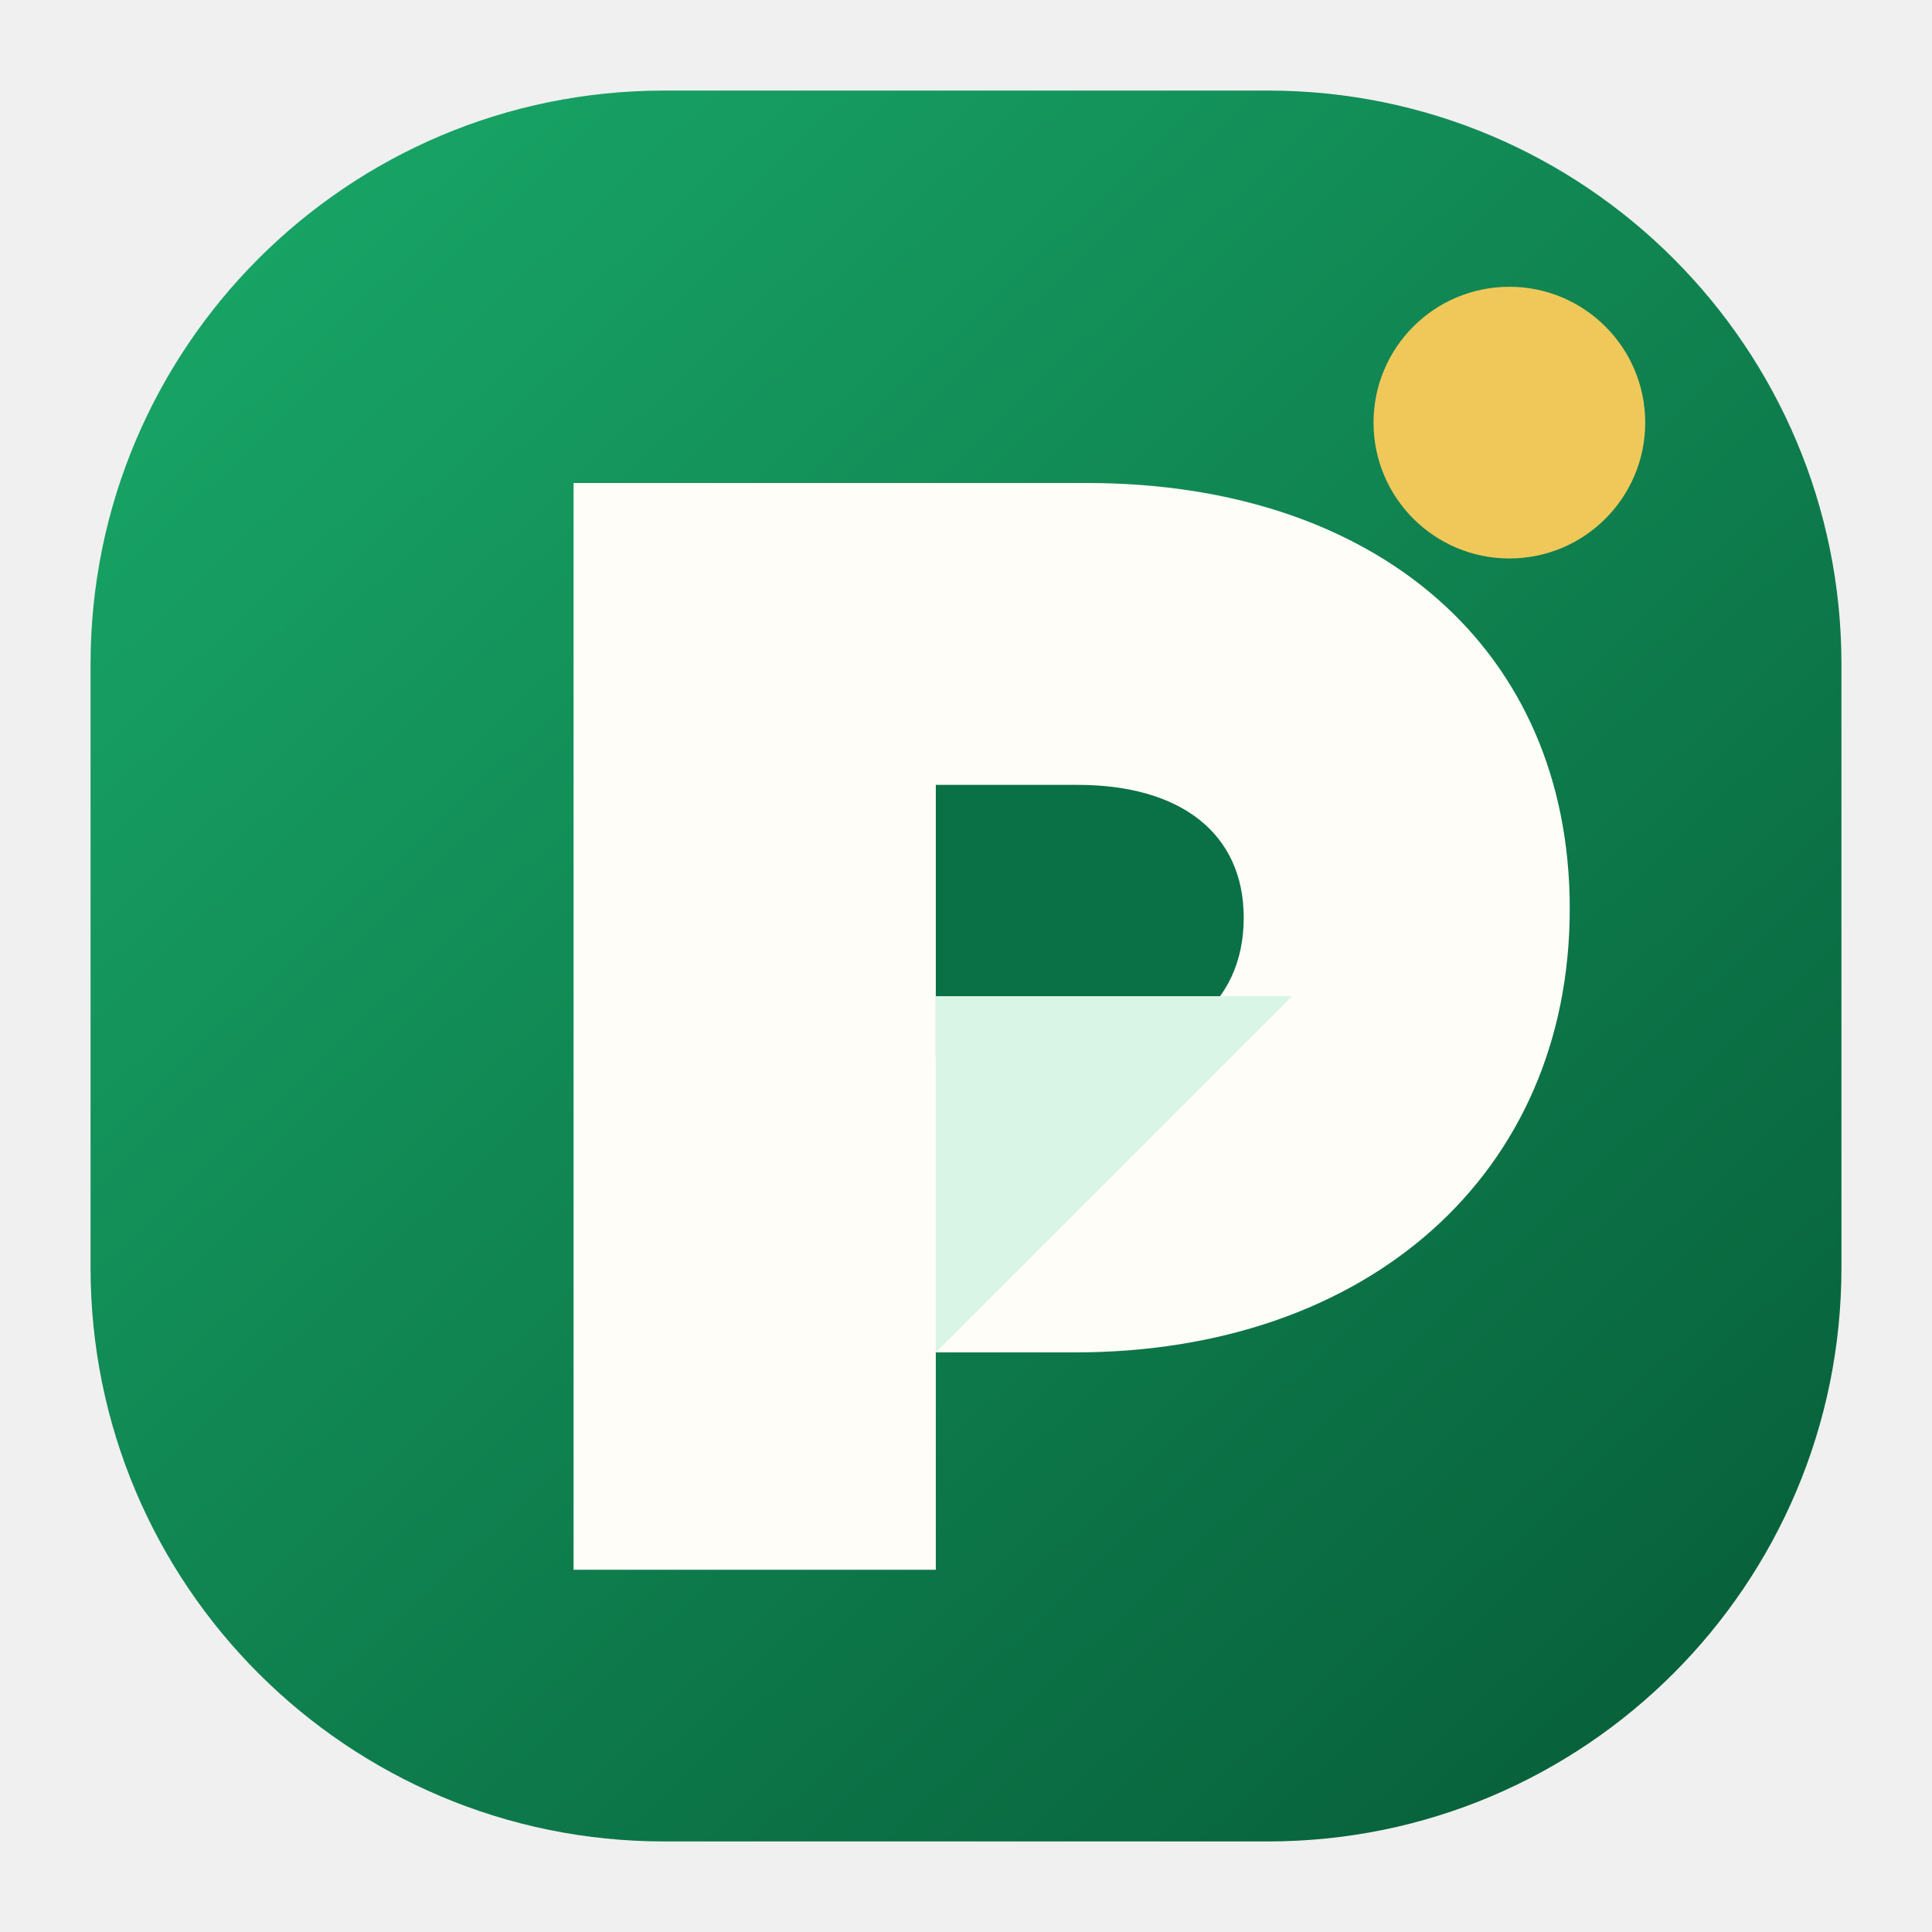
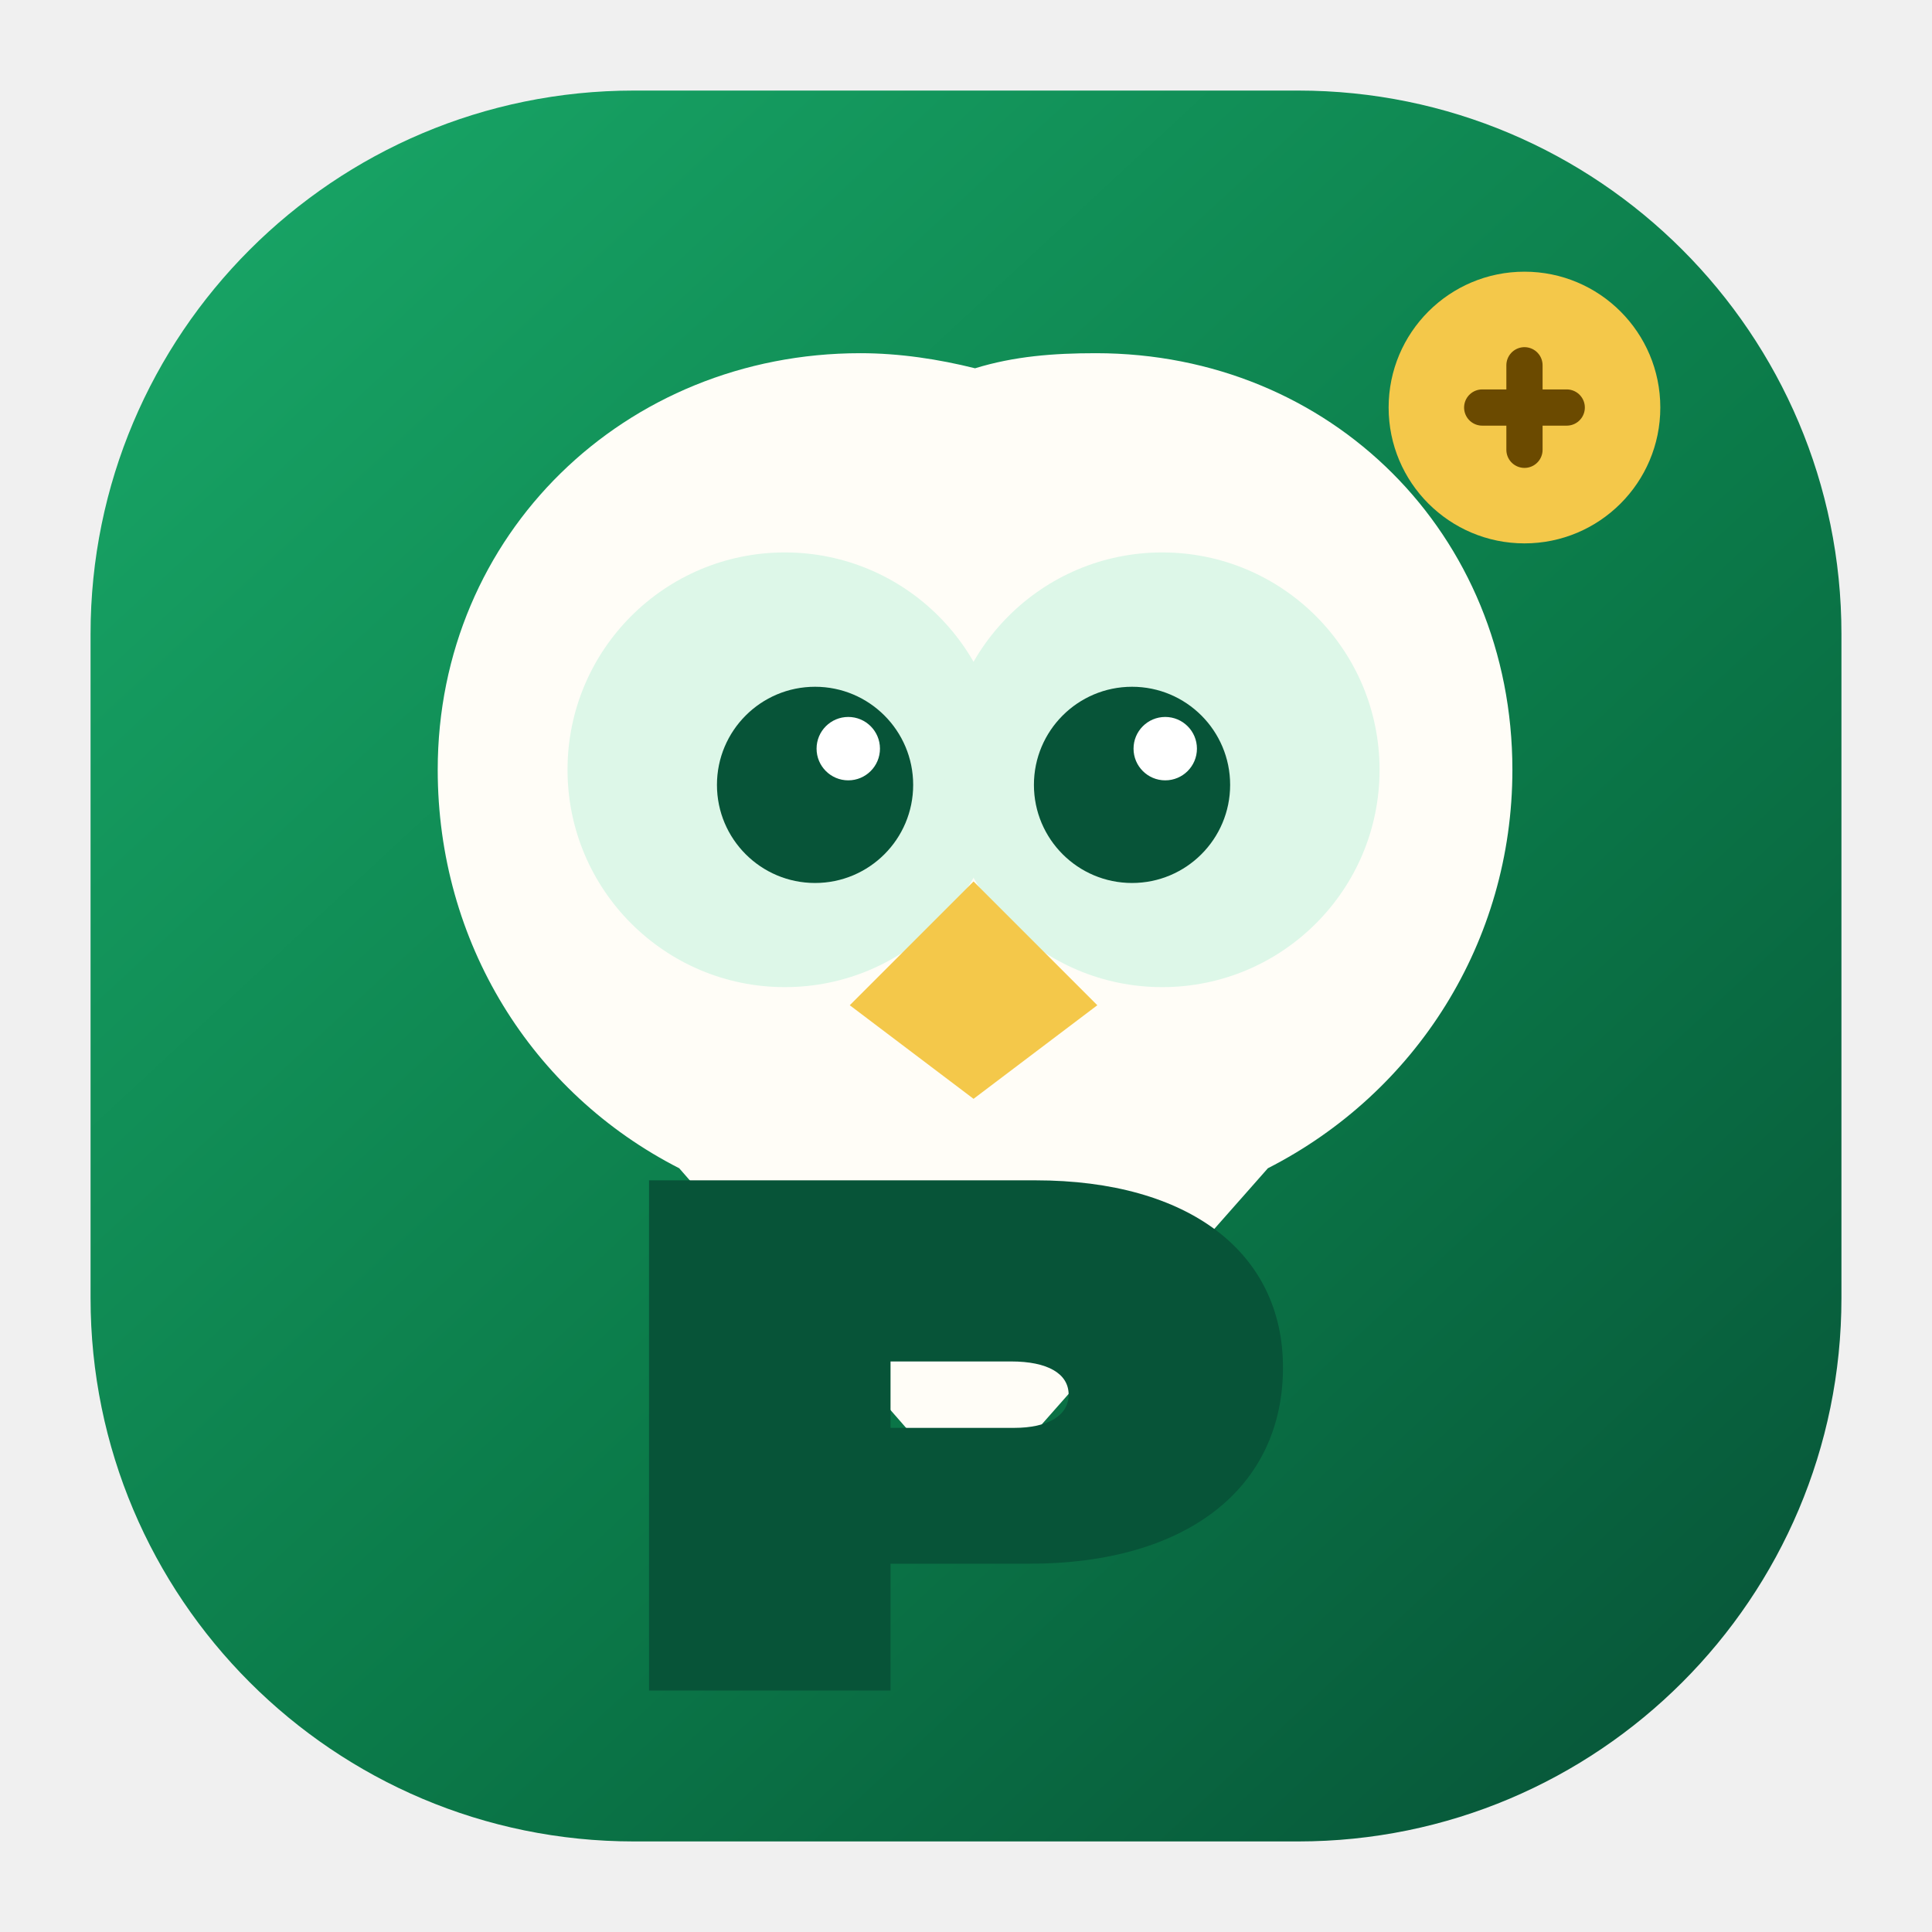
<svg xmlns="http://www.w3.org/2000/svg" viewBox="0 0 64 64" role="img" aria-label="Primy">
  <defs>
-     <linearGradient id="g" x1="8" y1="6" x2="57" y2="58" gradientUnits="userSpaceOnUse">
+     <linearGradient id="g" x1="7" y1="5" x2="58" y2="60" gradientUnits="userSpaceOnUse">
      <stop stop-color="#18A566" />
-       <stop offset="1" stop-color="#075F3A" />
+       <stop offset=".56" stop-color="#0B7A49" />
+       <stop offset="1" stop-color="#075438" />
    </linearGradient>
  </defs>
-   <rect x="3" y="3" width="58" height="58" rx="19" fill="url(#g)" />
-   <path d="M19 16h17c9.6 0 16 5.5 16 14.1 0 8.8-6.7 14.7-16.4 14.7H31V52H19V16Z" fill="#FFFDF7" />
-   <path d="M31 26h4.7c3.4 0 5.5 1.6 5.5 4.4 0 2.9-2.2 4.6-5.7 4.6H31v-9Z" fill="#0A7045" />
-   <path d="M31 44.8 42.8 33H31v11.8Z" fill="#D9F5E5" />
-   <circle cx="50" cy="14" r="4.5" fill="#F0C85A" />
+   <rect x="3" y="3" width="58" height="58" rx="18" fill="url(#g)" />
+   <path d="M14.5 25.5c0-7.8 6.2-13.8 14-13.8 1.3 0 2.6.2 3.8.5 1.3-.4 2.6-.5 4-.5 7.8 0 13.8 6 13.8 13.8 0 5.7-3.2 10.7-8.1 13.2l-9.8 11.1-9.7-11.1c-4.9-2.5-8-7.5-8-13.2Z" fill="#FFFDF7" />
+   <circle cx="26" cy="25.5" r="7.2" fill="#DDF7E8" />
+   <circle cx="38.5" cy="25.5" r="7.2" fill="#DDF7E8" />
+   <circle cx="27" cy="26" r="3.25" fill="#075438" />
+   <circle cx="37.5" cy="26" r="3.25" fill="#075438" />
+   <circle cx="28.1" cy="24.8" r="1.05" fill="#fff" />
+   <circle cx="38.6" cy="24.8" r="1.05" fill="#fff" />
+   <path d="m32.25 29.2 4.1 4.1-4.1 3.1-4.1-3.1 4.1-4.1Z" fill="#F4C84A" />
+   <path d="M21.5 39.1h12.8c5.1 0 8.2 2.4 8.2 6.2 0 4-3.2 6.5-8.4 6.5h-4.6V56h-8V39.1Zm8 6v2.2h4.1c1.1 0 1.8-.4 1.8-1.1 0-.7-.7-1.1-1.9-1.1h-4Z" fill="#075438" />
+   <circle cx="50.5" cy="13.5" r="4.5" fill="#F4C84A" />
+   <path d="M49.1 13.5h2.8M50.5 12.1v2.8" stroke="#6B4A00" stroke-width="1.2" stroke-linecap="round" />
</svg>
